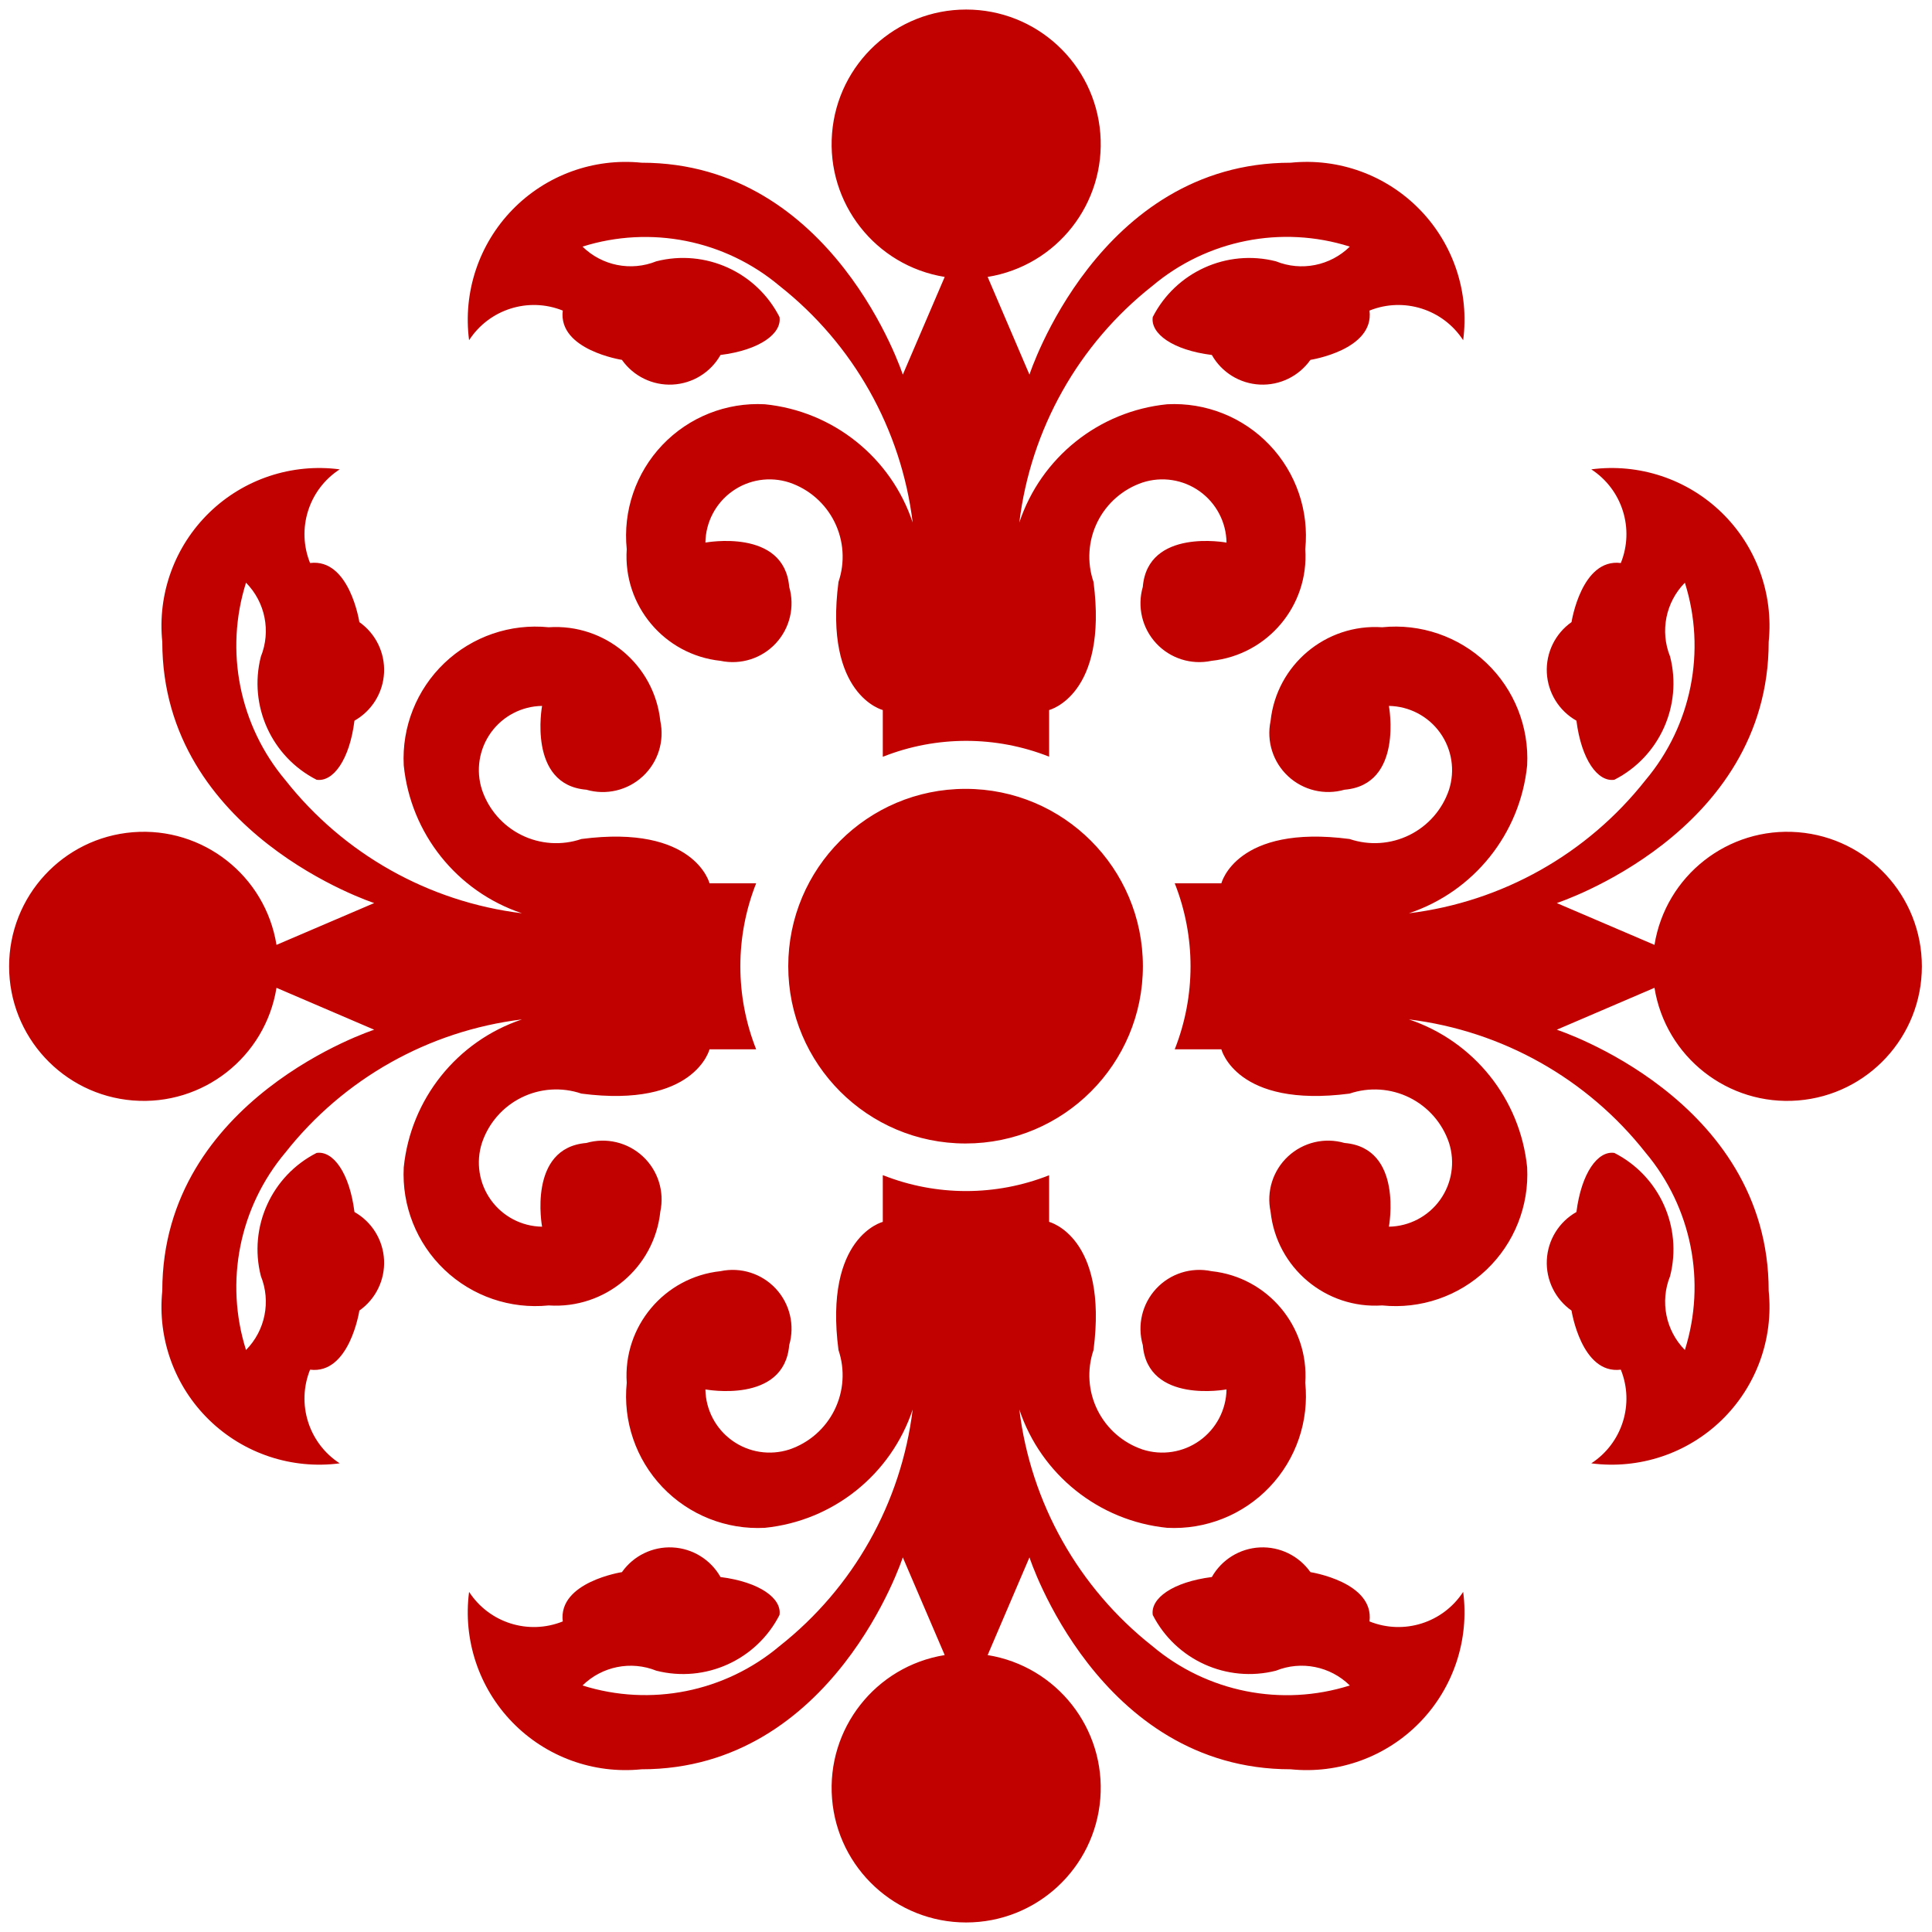
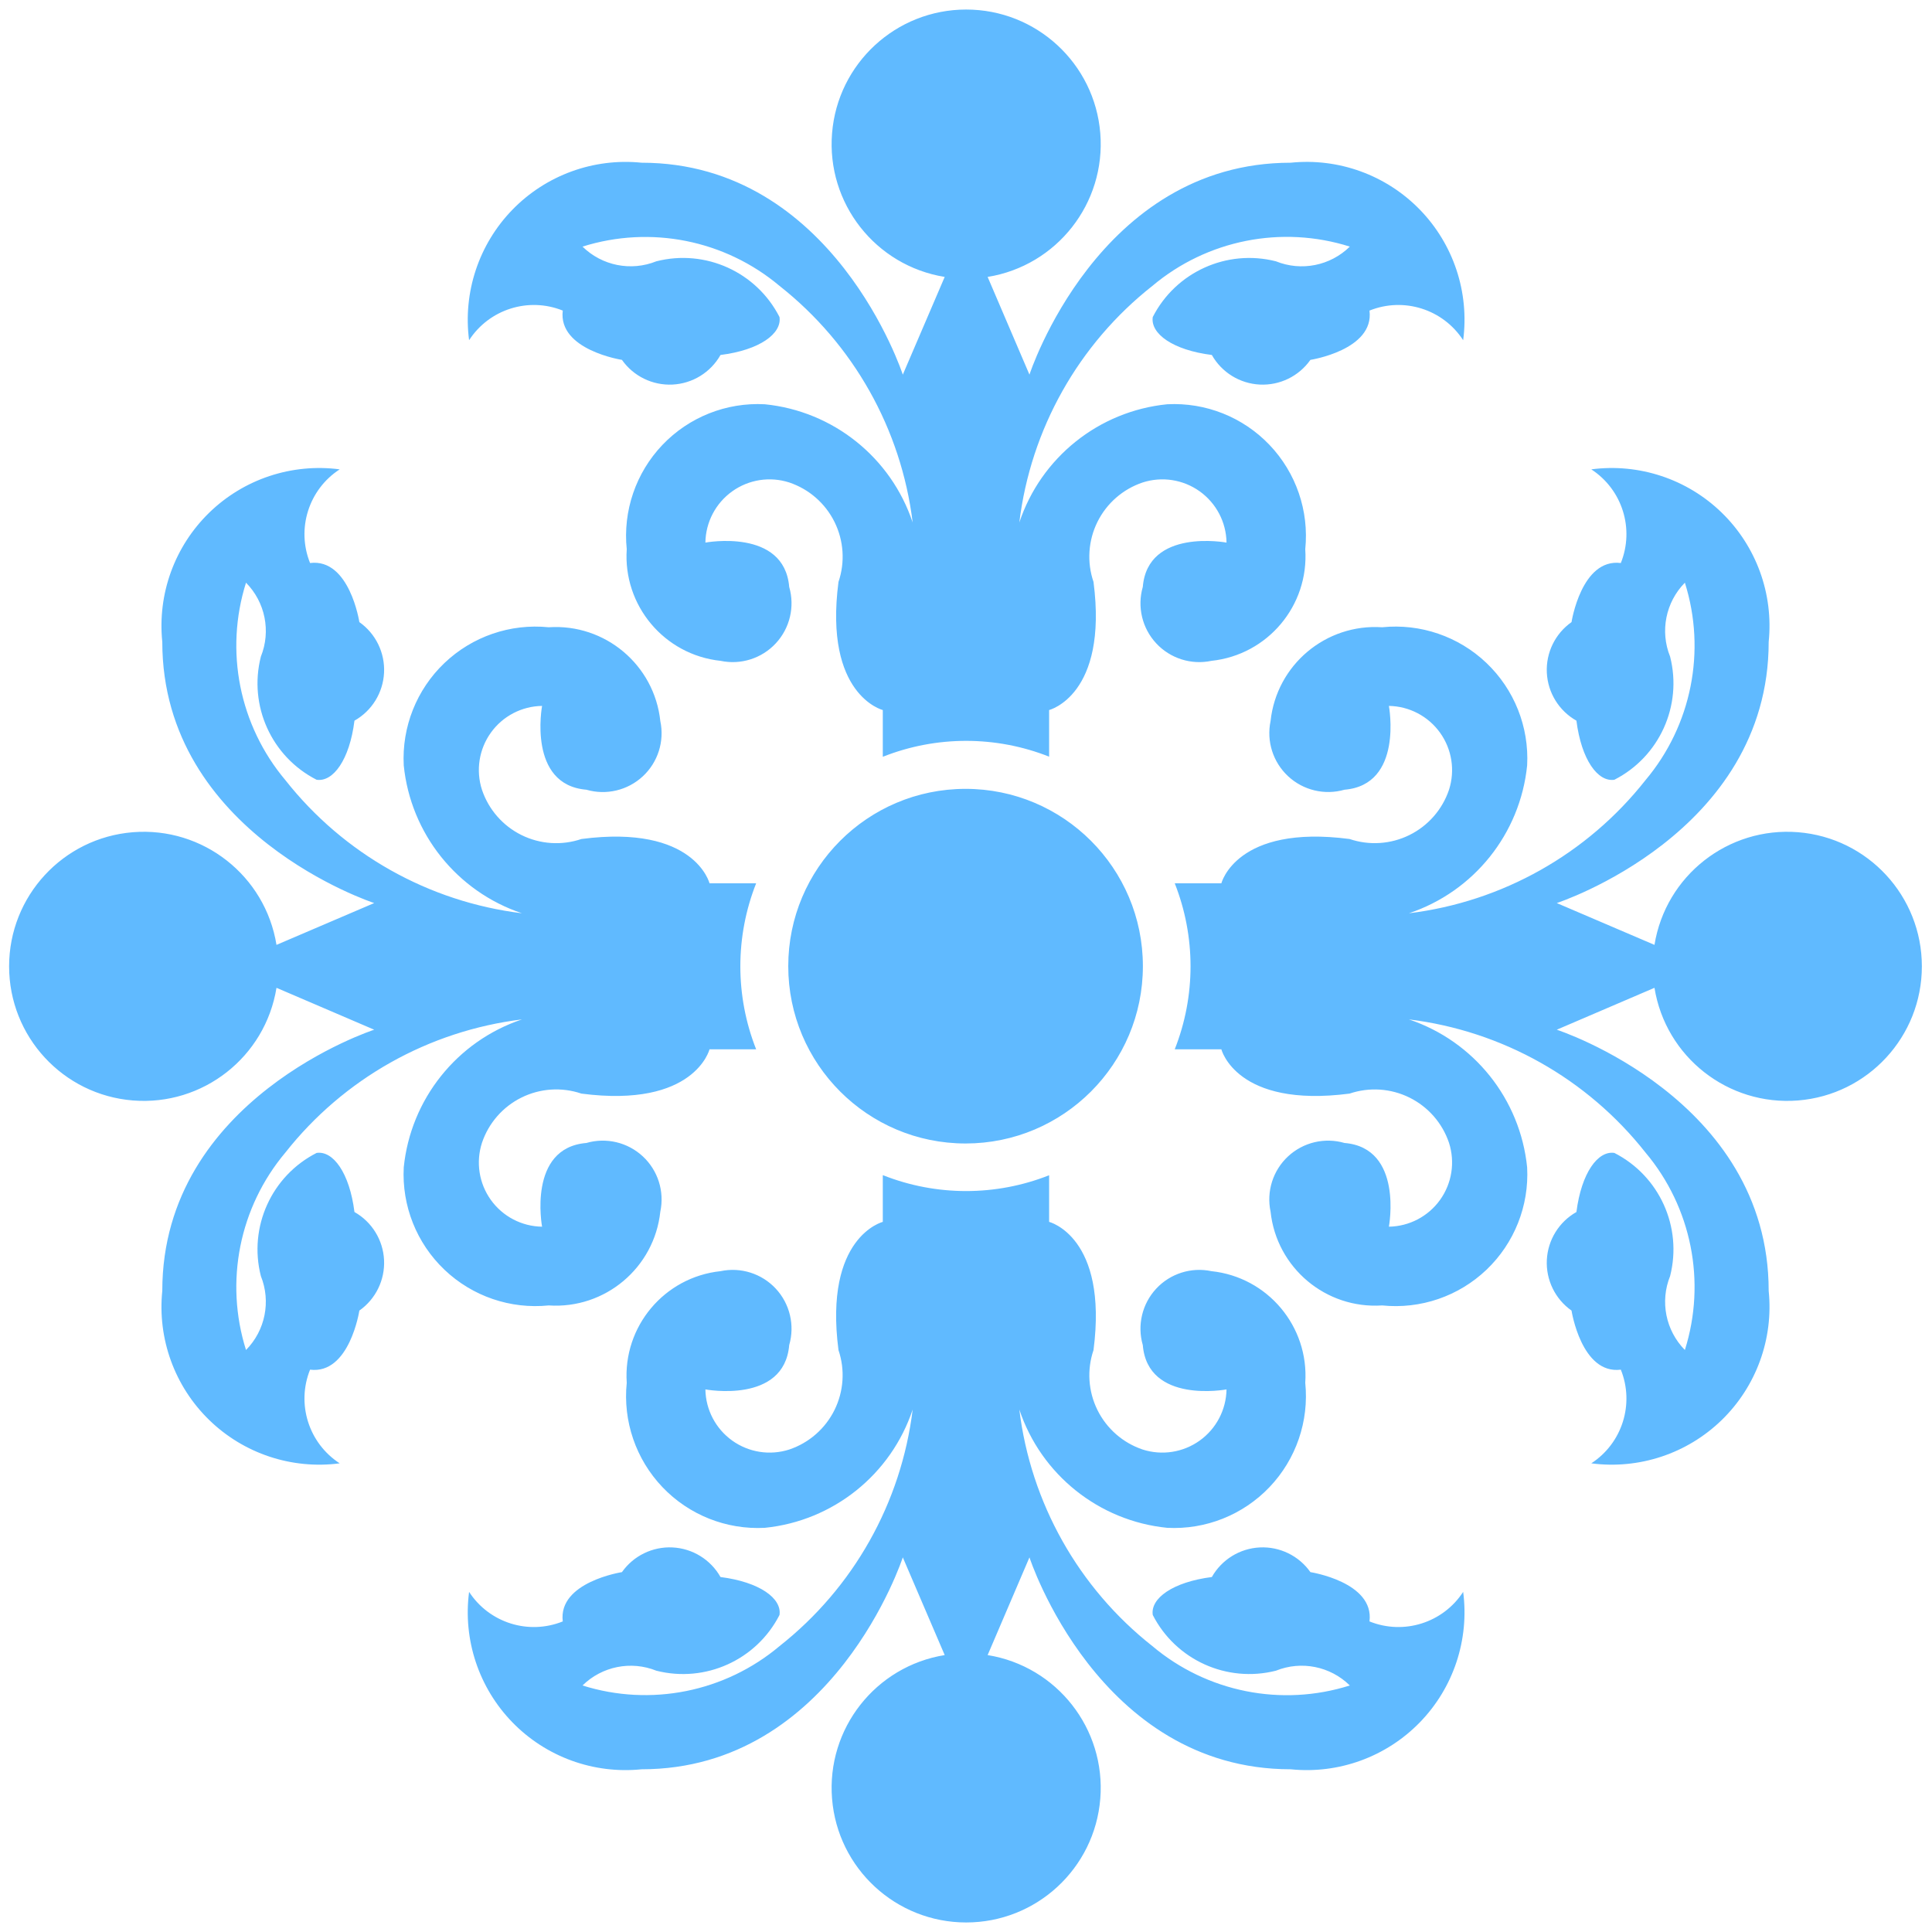
<svg xmlns="http://www.w3.org/2000/svg" width="22.5" height="22.5" viewBox="0 0 22.5 22.5">
  <defs>
    <style>
      .cls-1 {
-         fill: #c10000;
+         fill: #60baff;
        fill-rule: evenodd;
      }
    </style>
  </defs>
  <path id="heading015_ico01_v2.svg" class="cls-1" d="M155,625.531v-0.543s-0.688-.172-0.516-1.492a0.912,0.912,0,0,0-.573-1.158,0.747,0.747,0,0,0-.977.7s0.918-.172.976,0.516a0.685,0.685,0,0,1-.8.861,1.224,1.224,0,0,1-1.092-1.3,1.534,1.534,0,0,1,1.608-1.688,2.029,2.029,0,0,1,1.722,1.377,4.151,4.151,0,0,0-1.55-2.755,2.431,2.431,0,0,0-2.295-.458,0.8,0.8,0,0,0,.86.171,1.261,1.261,0,0,1,1.434.649c0.029,0.193-.231.385-0.687,0.442a0.68,0.68,0,0,1-1.148.057s-0.746-.115-0.689-0.574a0.9,0.9,0,0,0-1.091.345,1.838,1.838,0,0,1,2.009-2.067c2.239,0,3.042,2.468,3.042,2.468l0.488-1.138a1.567,1.567,0,1,1,.5,0l0.487,1.138s0.8-2.468,3.042-2.468a1.837,1.837,0,0,1,2.009,2.067,0.9,0.9,0,0,0-1.091-.345c0.058,0.459-.688.574-0.688,0.574a0.68,0.68,0,0,1-1.148-.057c-0.456-.057-0.717-0.249-0.688-0.442a1.262,1.262,0,0,1,1.434-.649,0.8,0.8,0,0,0,.861-0.171,2.432,2.432,0,0,0-2.3.458,4.147,4.147,0,0,0-1.549,2.755,2.028,2.028,0,0,1,1.722-1.377,1.535,1.535,0,0,1,1.608,1.688,1.224,1.224,0,0,1-1.092,1.3,0.685,0.685,0,0,1-.8-0.861c0.057-.688.975-0.516,0.975-0.516a0.747,0.747,0,0,0-.977-0.7,0.911,0.911,0,0,0-.572,1.158c0.171,1.32-.517,1.492-0.517,1.492v0.543a2.63,2.63,0,0,0-1.933,0h0Zm0,4.875v0.543s-0.688.172-.516,1.493a0.913,0.913,0,0,1-.573,1.158,0.748,0.748,0,0,1-.977-0.7s0.918,0.173.976-.516a0.685,0.685,0,0,0-.8-0.861,1.224,1.224,0,0,0-1.092,1.3,1.535,1.535,0,0,0,1.608,1.689,2.03,2.03,0,0,0,1.722-1.378,4.151,4.151,0,0,1-1.55,2.755,2.43,2.43,0,0,1-2.295.459,0.8,0.8,0,0,1,.86-0.172,1.262,1.262,0,0,0,1.434-.649c0.029-.193-0.231-0.384-0.687-0.442a0.68,0.68,0,0,0-1.148-.057s-0.746.115-.689,0.574a0.9,0.9,0,0,1-1.091-.344,1.837,1.837,0,0,0,2.009,2.066c2.239,0,3.042-2.468,3.042-2.468l0.488,1.138a1.567,1.567,0,1,0,.5,0l0.487-1.138s0.8,2.468,3.042,2.468a1.837,1.837,0,0,0,2.009-2.066,0.9,0.9,0,0,1-1.091.344c0.058-.459-0.688-0.574-0.688-0.574a0.68,0.68,0,0,0-1.148.057c-0.456.058-.717,0.249-0.688,0.442a1.263,1.263,0,0,0,1.434.649,0.8,0.8,0,0,1,.861.172,2.431,2.431,0,0,1-2.3-.459,4.147,4.147,0,0,1-1.549-2.755,2.029,2.029,0,0,0,1.722,1.378,1.536,1.536,0,0,0,1.608-1.689,1.224,1.224,0,0,0-1.092-1.3,0.685,0.685,0,0,0-.8.861c0.057,0.689.975,0.516,0.975,0.516a0.748,0.748,0,0,1-.977.7,0.912,0.912,0,0,1-.572-1.158c0.171-1.321-.517-1.493-0.517-1.493v-0.543a2.63,2.63,0,0,1-1.933,0h0Zm3.4-3.4h0.543s0.173-.689,1.493-0.516a0.913,0.913,0,0,0,1.158-.573,0.748,0.748,0,0,0-.7-0.977s0.172,0.919-.517.976a0.686,0.686,0,0,1-.861-0.8,1.225,1.225,0,0,1,1.3-1.092,1.535,1.535,0,0,1,1.688,1.609,2.031,2.031,0,0,1-1.377,1.722,4.151,4.151,0,0,0,2.755-1.55,2.434,2.434,0,0,0,.459-2.3,0.8,0.8,0,0,0-.172.861,1.261,1.261,0,0,1-.649,1.434c-0.192.029-.384-0.231-0.442-0.688a0.68,0.68,0,0,1-.057-1.148s0.115-.746.574-0.688a0.9,0.9,0,0,0-.344-1.091,1.837,1.837,0,0,1,2.066,2.009c0,2.238-2.468,3.042-2.468,3.042l1.138,0.487a1.567,1.567,0,1,1,0,.5l-1.138.488s2.468,0.8,2.468,3.041a1.837,1.837,0,0,1-2.066,2.009,0.9,0.9,0,0,0,.344-1.091c-0.459.058-.574-0.688-0.574-0.688a0.68,0.68,0,0,1,.057-1.148c0.058-.456.25-0.717,0.442-0.688a1.261,1.261,0,0,1,.649,1.434,0.8,0.8,0,0,0,.172.861,2.434,2.434,0,0,0-.459-2.3,4.151,4.151,0,0,0-2.755-1.55,2.032,2.032,0,0,1,1.377,1.723,1.534,1.534,0,0,1-1.688,1.608,1.225,1.225,0,0,1-1.3-1.092,0.685,0.685,0,0,1,.861-0.8c0.689,0.057.517,0.975,0.517,0.975a0.748,0.748,0,0,0,.7-0.977,0.913,0.913,0,0,0-1.158-.573c-1.32.172-1.493-.516-1.493-0.516h-0.543a2.63,2.63,0,0,0,0-1.933h0Zm-4.875,0h-0.543s-0.172-.689-1.492-0.516a0.912,0.912,0,0,1-1.158-.573,0.747,0.747,0,0,1,.7-0.977s-0.172.919,0.516,0.976a0.685,0.685,0,0,0,.861-0.8,1.225,1.225,0,0,0-1.3-1.092,1.536,1.536,0,0,0-1.688,1.609,2.032,2.032,0,0,0,1.377,1.722,4.151,4.151,0,0,1-2.755-1.55,2.434,2.434,0,0,1-.459-2.3,0.8,0.8,0,0,1,.173.861,1.26,1.26,0,0,0,.649,1.434c0.192,0.029.384-.231,0.441-0.688a0.68,0.68,0,0,0,.057-1.148s-0.114-.746-0.574-0.688a0.9,0.9,0,0,1,.345-1.091,1.837,1.837,0,0,0-2.066,2.009c0,2.238,2.468,3.042,2.468,3.042l-1.138.487a1.567,1.567,0,1,0,0,.5l1.138,0.488s-2.468.8-2.468,3.041a1.837,1.837,0,0,0,2.066,2.009,0.9,0.9,0,0,1-.345-1.091c0.46,0.058.574-.688,0.574-0.688a0.68,0.68,0,0,0-.057-1.148c-0.057-.456-0.249-0.717-0.441-0.688a1.26,1.26,0,0,0-.649,1.434,0.8,0.8,0,0,1-.173.861,2.434,2.434,0,0,1,.459-2.3,4.151,4.151,0,0,1,2.755-1.55,2.034,2.034,0,0,0-1.377,1.723,1.535,1.535,0,0,0,1.688,1.608,1.225,1.225,0,0,0,1.3-1.092,0.685,0.685,0,0,0-.861-0.8c-0.688.057-.516,0.975-0.516,0.975a0.747,0.747,0,0,1-.7-0.977,0.912,0.912,0,0,1,1.158-.573c1.32,0.172,1.492-.516,1.492-0.516h0.543a2.63,2.63,0,0,1,0-1.933h0Zm2.438-1.1a2.065,2.065,0,1,1-2.064,2.065,2.065,2.065,0,0,1,2.064-2.065h0Z" transform="translate(-144.719 -616.719)" />
</svg>
